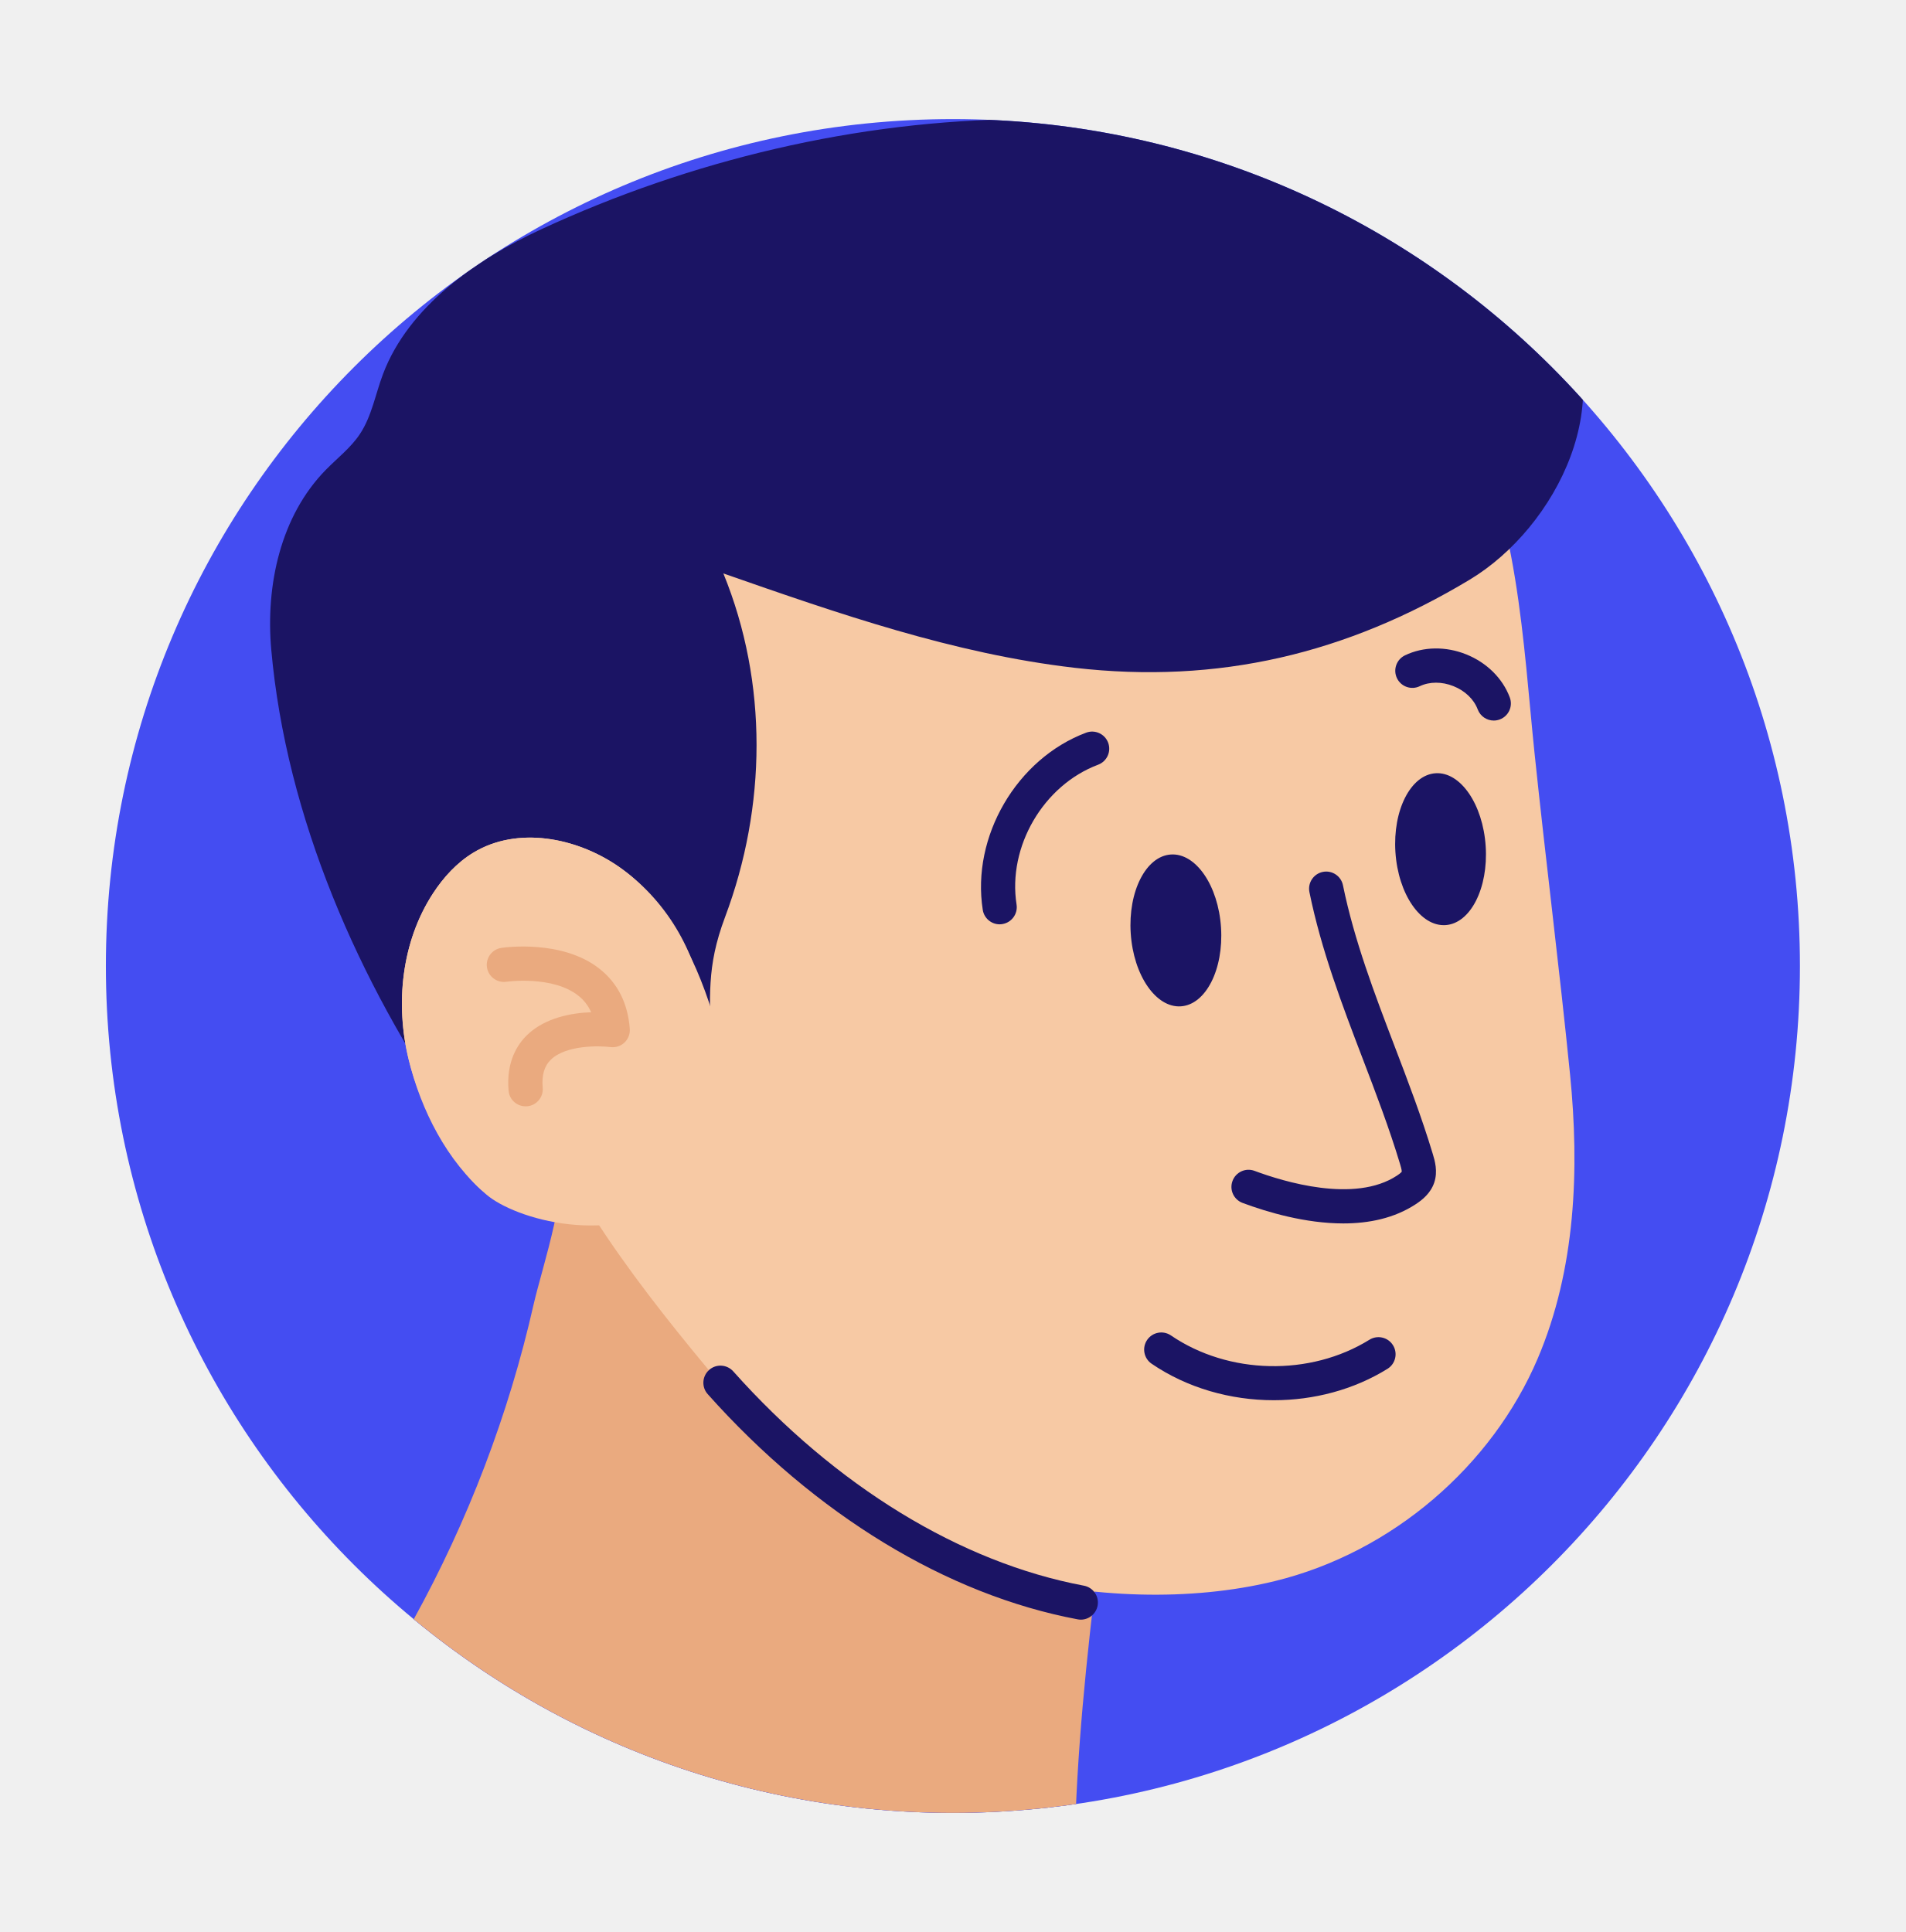
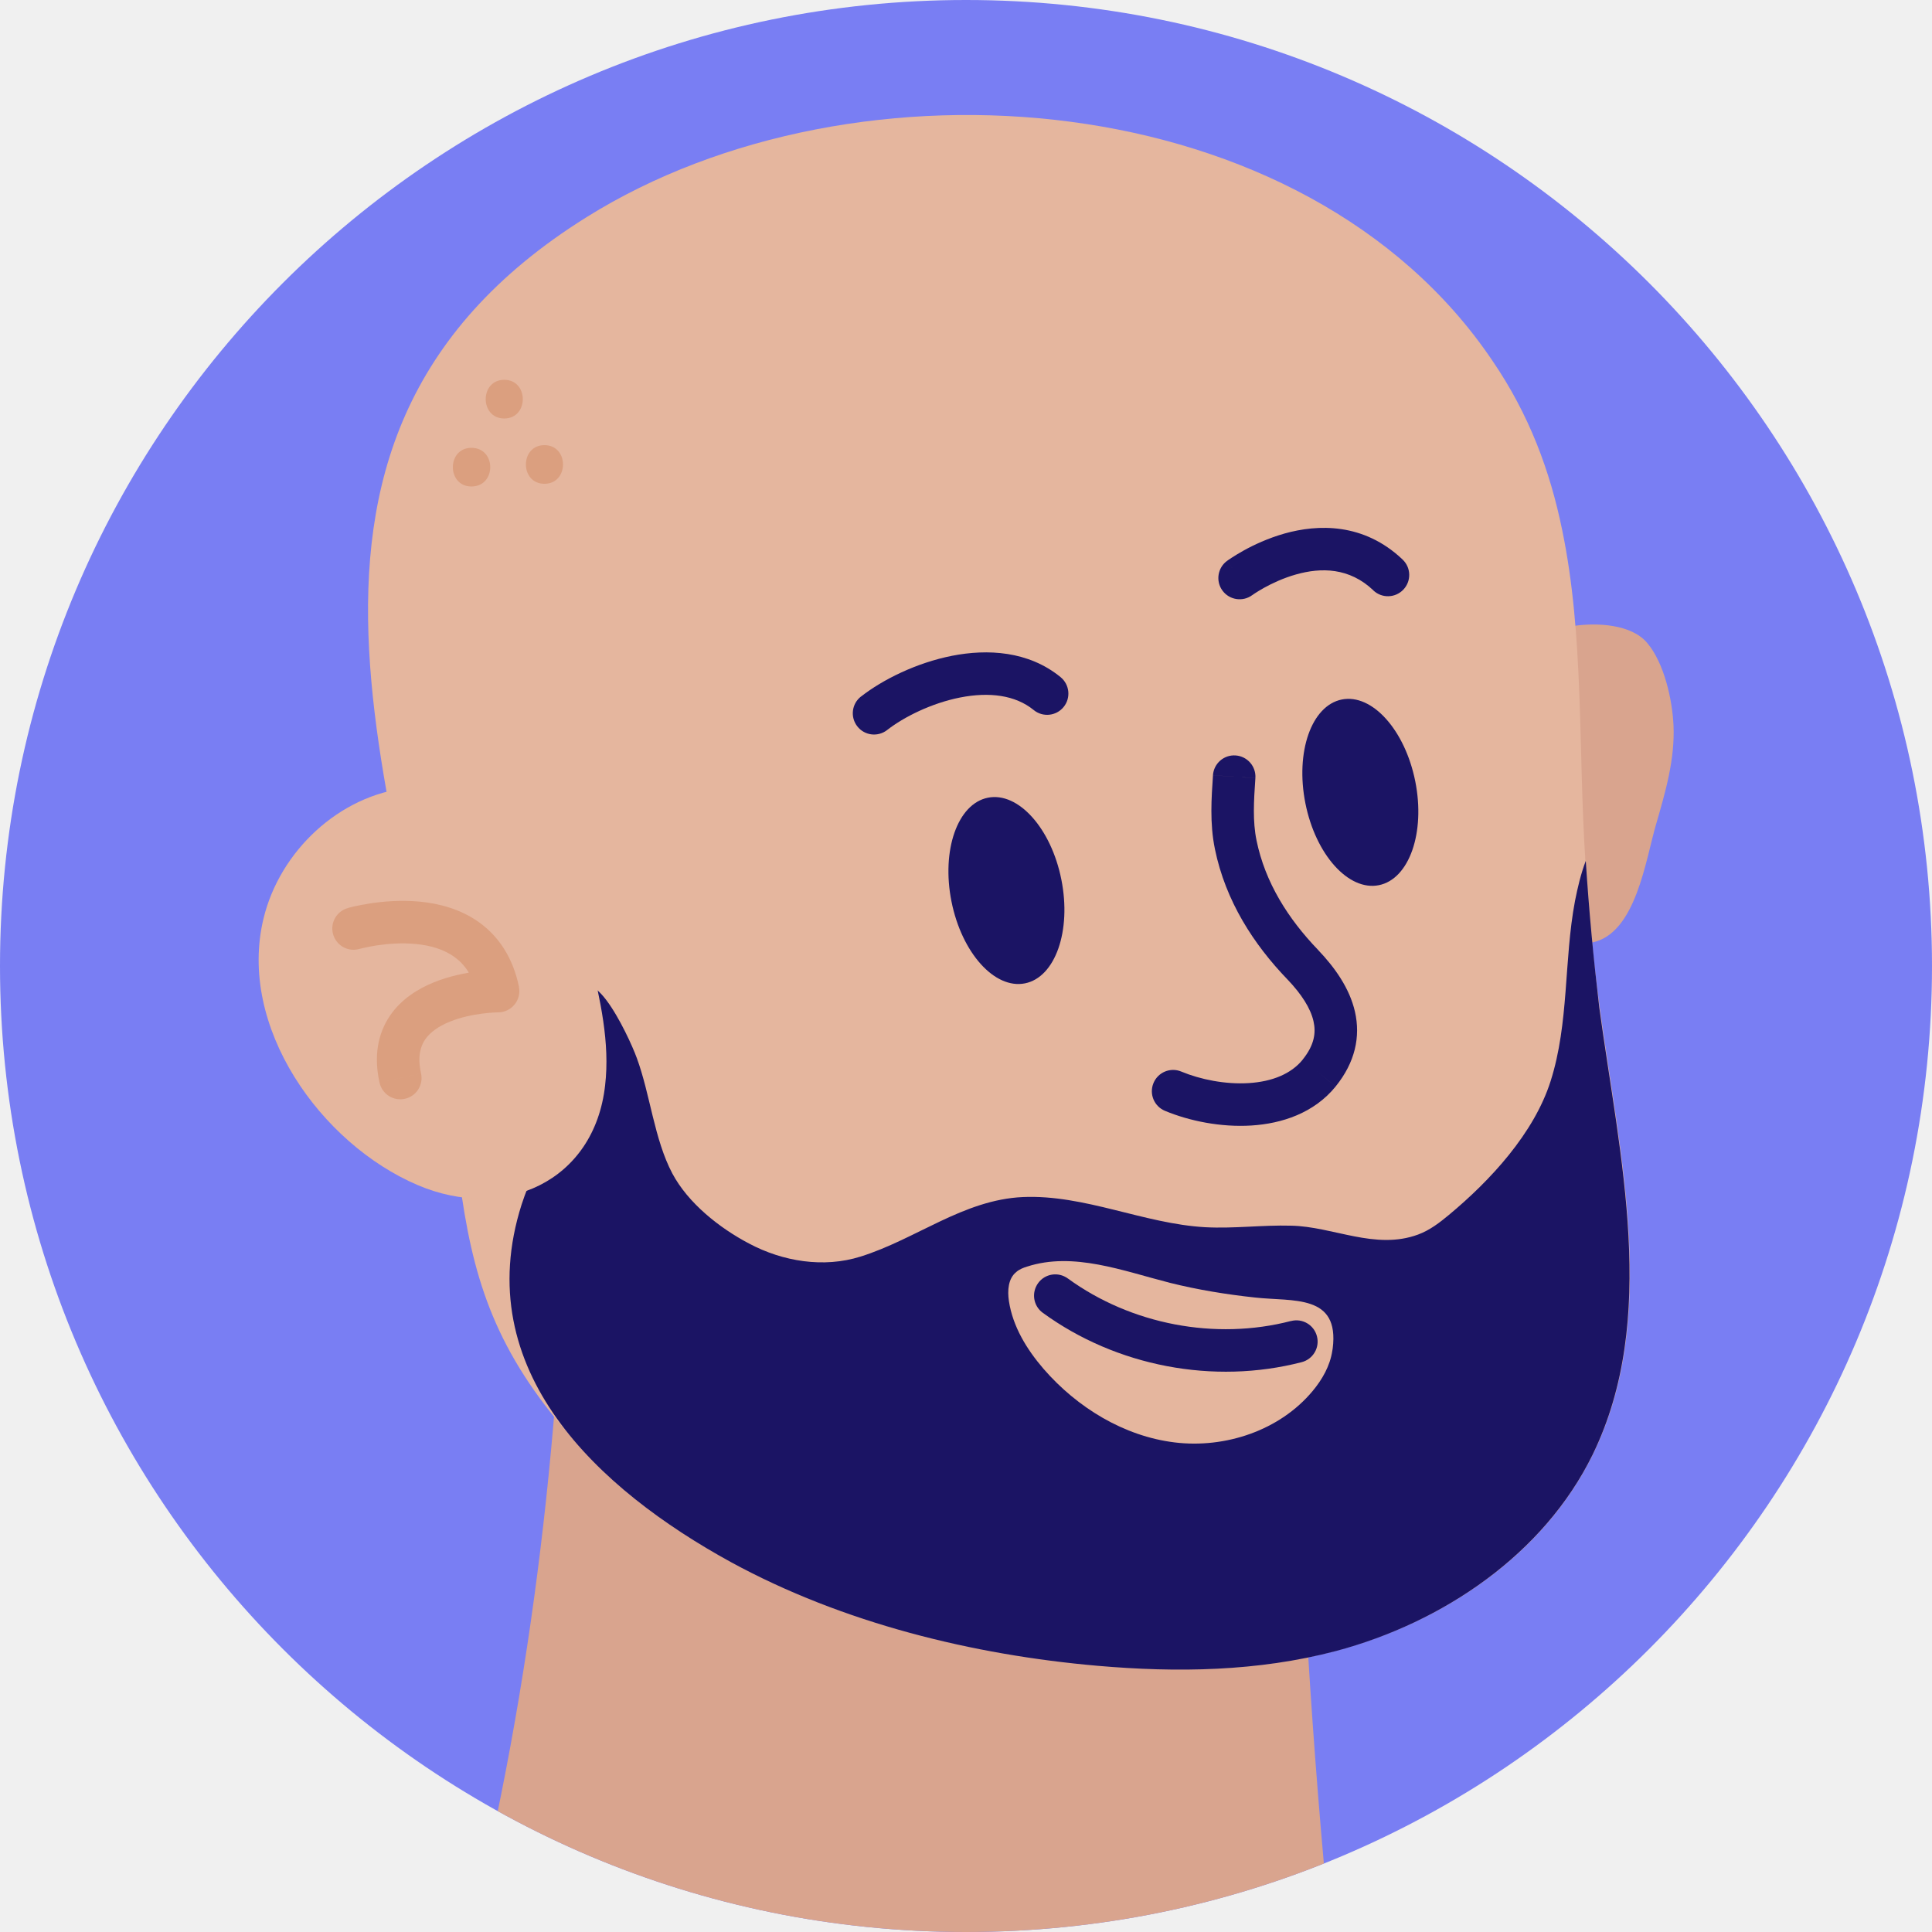
- <svg xmlns="http://www.w3.org/2000/svg" width="72" height="73" viewBox="0 0 72 73" fill="none">
-   <g clip-path="url(#clip0_15574_16417)">
-     <path d="M68 4.501H4V68.5H68V4.501Z" fill="#444DF2" />
-     <path d="M41.651 57.71C41.207 61.275 40.781 64.897 40.639 68.5H10.768C11.161 67.897 11.627 67.26 12.149 66.565C14.713 63.159 16.79 59.388 18.309 55.405C19.068 53.414 19.689 51.369 20.159 49.29C20.487 47.848 21.58 44.716 21.09 43.294C21.37 44.108 21.765 44.86 22.25 45.555C23.785 47.753 26.218 49.354 28.748 50.365C32.077 51.695 35.669 52.209 39.114 53.198C39.835 53.405 40.585 53.656 41.088 54.213C41.905 55.119 41.803 56.499 41.651 57.71Z" fill="#444DF2" />
-     <path d="M41.651 57.71C41.207 61.275 40.781 64.897 40.639 68.5H10.768C11.161 67.897 11.627 67.26 12.149 66.565C14.713 63.159 16.79 59.388 18.309 55.405C19.068 53.414 19.689 51.369 20.159 49.29C20.487 47.848 21.58 44.716 21.09 43.294C21.37 44.108 21.765 44.86 22.25 45.555C23.785 47.753 26.218 49.354 28.748 50.365C32.077 51.695 35.669 52.209 39.114 53.198C39.835 53.405 40.585 53.656 41.088 54.213C41.905 55.119 41.803 56.499 41.651 57.71Z" fill="#EAAA7F" />
-     <path d="M17.551 27.801C17.511 25 17.807 22.164 19.102 19.649C21.321 15.331 26.19 12.655 31.137 11.718C36.086 10.781 41.174 11.329 46.157 11.918C49.151 12.272 53.615 12.812 55.222 15.555C57.345 19.178 57.551 24.406 57.974 28.46C58.396 32.514 58.912 36.557 59.317 40.613C59.671 44.17 59.534 47.946 58.095 51.328C56.376 55.37 52.613 58.657 48.151 59.744C41.804 61.289 33.135 59.278 29.051 54.461C26.052 50.925 22.691 47.069 20.705 42.92C18.664 38.652 17.833 33.927 17.6 29.25C17.576 28.768 17.558 28.285 17.551 27.801Z" fill="#F7C9A4" />
-     <path d="M22.113 45.111C21.203 45.214 20.31 45.127 19.492 44.702C18.491 44.182 17.793 43.236 17.152 42.309C13.559 37.124 10.813 30.887 10.248 24.546C10.031 22.115 10.598 19.5 12.306 17.756C12.741 17.311 13.245 16.926 13.591 16.409C14.047 15.728 14.182 14.89 14.474 14.123C15.435 11.592 17.983 9.806 20.438 8.668C31.734 3.433 45.659 2.647 56.306 9.102C57.209 9.65 58.103 10.519 58.727 11.37C61.352 14.947 58.793 19.938 55.522 21.904C50.87 24.702 46.026 25.859 40.595 25.232C36.036 24.704 31.661 23.181 27.328 21.667C29.021 25.808 28.957 30.484 27.393 34.649C26.667 36.583 26.847 37.637 26.827 39.653C26.816 40.827 26.862 43.59 25.481 44.138C24.409 44.563 23.248 44.984 22.113 45.111Z" fill="#1B1464" />
-     <path d="M23.377 32.748C26.807 35.127 27.864 41.064 27.951 44.952C27.955 45.134 27.958 45.324 28.038 45.487C28.298 46.024 24.636 46.211 24.339 46.213C22.894 46.227 21.448 46.075 20.037 45.758C18.506 45.413 18.04 45.01 17.13 43.693C16.366 42.587 15.768 41.361 15.446 40.054C14.922 37.933 15.169 35.578 16.363 33.75C16.759 33.145 17.259 32.597 17.877 32.221C19.541 31.208 21.775 31.637 23.377 32.748Z" fill="#F7C9A4" />
-     <path d="M26.026 45.21C23.088 47.208 19.428 46.028 18.39 45.148C16.878 43.867 15.913 41.956 15.444 40.055C14.921 37.934 15.168 35.579 16.362 33.751C16.758 33.146 17.258 32.598 17.875 32.222C19.539 31.208 21.774 31.638 23.377 32.748C25.126 33.961 26.324 35.939 26.59 38.052" fill="#F7C9A4" />
-     <path d="M44.612 38.024C45.553 37.962 46.233 36.628 46.129 35.044C46.025 33.459 45.177 32.225 44.235 32.287C43.293 32.348 42.614 33.683 42.718 35.267C42.822 36.852 43.67 38.086 44.612 38.024Z" fill="#1B1464" />
-     <path d="M54.611 34.955C55.553 34.893 56.232 33.558 56.128 31.974C56.024 30.39 55.176 29.155 54.234 29.217C53.293 29.279 52.614 30.613 52.718 32.198C52.822 33.782 53.669 35.016 54.611 34.955Z" fill="#1B1464" />
-     <path d="M50.748 46.227C49.317 46.227 47.886 45.803 46.943 45.452C46.608 45.326 46.438 44.955 46.564 44.62C46.689 44.285 47.062 44.115 47.396 44.241C48.481 44.646 51.179 45.476 52.778 44.419C52.906 44.334 52.946 44.288 52.957 44.271C52.961 44.21 52.913 44.047 52.891 43.976C52.484 42.623 51.969 41.278 51.472 39.977C50.707 37.974 49.916 35.902 49.469 33.708C49.398 33.358 49.624 33.017 49.974 32.945C50.323 32.873 50.665 33.1 50.736 33.449C51.163 35.539 51.935 37.56 52.681 39.516C53.187 40.839 53.709 42.207 54.13 43.603C54.204 43.848 54.327 44.256 54.185 44.681C54.048 45.092 53.724 45.343 53.492 45.496C52.677 46.034 51.713 46.227 50.748 46.227Z" fill="#1B1464" />
-     <path d="M37.765 34.925C37.453 34.925 37.178 34.697 37.128 34.379C36.694 31.61 38.409 28.669 41.033 27.684C41.367 27.559 41.739 27.728 41.865 28.062C41.99 28.396 41.821 28.768 41.487 28.894C39.416 29.671 38.062 31.993 38.405 34.178C38.46 34.529 38.219 34.861 37.866 34.916C37.832 34.922 37.798 34.925 37.765 34.925Z" fill="#1B1464" />
-     <path d="M56.433 27.226C56.172 27.226 55.926 27.066 55.828 26.808C55.684 26.422 55.349 26.101 54.911 25.926C54.473 25.75 54.008 25.752 53.637 25.928C53.316 26.083 52.929 25.946 52.776 25.625C52.621 25.303 52.758 24.917 53.079 24.762C53.775 24.428 54.619 24.415 55.392 24.725C56.165 25.035 56.766 25.627 57.038 26.351C57.164 26.685 56.996 27.057 56.662 27.184C56.586 27.212 56.508 27.226 56.433 27.226Z" fill="#1B1464" />
-     <path d="M48.123 52.907C46.488 52.907 44.852 52.445 43.507 51.528C43.213 51.327 43.136 50.925 43.338 50.629C43.539 50.335 43.941 50.258 44.237 50.459C46.413 51.944 49.498 52.011 51.737 50.621C52.041 50.433 52.439 50.527 52.627 50.83C52.815 51.133 52.722 51.531 52.419 51.72C51.141 52.513 49.632 52.907 48.123 52.907Z" fill="#1B1464" />
-     <path d="M40.832 61.198C40.792 61.198 40.753 61.194 40.712 61.186C35.765 60.256 30.801 57.234 26.737 52.677C26.499 52.411 26.523 52.002 26.789 51.764C27.055 51.526 27.464 51.551 27.702 51.817C31.578 56.161 36.283 59.038 40.951 59.915C41.302 59.982 41.532 60.319 41.467 60.669C41.408 60.981 41.137 61.198 40.832 61.198Z" fill="#1B1464" />
-     <path d="M19.857 41.802C19.525 41.802 19.242 41.549 19.214 41.212C19.119 40.117 19.547 39.459 19.923 39.099C20.608 38.445 21.608 38.273 22.333 38.247C22.224 38 22.066 37.794 21.855 37.626C20.882 36.849 19.147 37.092 19.131 37.095C18.779 37.146 18.45 36.903 18.397 36.551C18.345 36.199 18.587 35.87 18.939 35.816C19.032 35.802 21.239 35.483 22.657 36.611C23.337 37.151 23.72 37.913 23.793 38.873C23.808 39.067 23.734 39.258 23.593 39.392C23.451 39.527 23.256 39.588 23.063 39.564C22.633 39.509 21.389 39.484 20.815 40.035C20.563 40.277 20.461 40.625 20.503 41.1C20.534 41.456 20.271 41.769 19.915 41.8C19.895 41.801 19.876 41.802 19.857 41.802Z" fill="#EAAA7F" />
+ <svg xmlns="http://www.w3.org/2000/svg" width="64" height="64" viewBox="0 0 64 64" fill="none">
+   <g clip-path="url(#clip0_18055_16236)">
+     <path d="M64 0H0V64H64V0Z" fill="#797EF3" />
+     <path d="M49.28 29.235C48.883 28.237 48.845 27.123 48.806 26.048C48.768 24.742 48.973 23.36 49.638 22.323C50.15 21.517 50.957 20.915 52.122 20.736C52.89 20.621 54.042 20.672 54.566 21.299C55.13 21.965 55.398 23.181 55.437 24.026C55.488 25.152 55.168 26.24 54.861 27.302C54.515 28.467 54.195 30.925 52.749 31.219C51.226 31.552 49.818 30.617 49.28 29.235Z" fill="#D9A48E" />
+     <path d="M44.07 64H15.59C15.693 63.565 15.795 63.13 15.898 62.694C17.933 53.965 18.726 45.504 18.841 36.352C26.048 39.014 33.626 37.875 41.062 37.76C43.827 37.722 42.906 40.858 42.931 43.789C42.969 47.45 43.11 51.098 43.328 54.733C43.52 57.831 43.763 60.928 44.07 64Z" fill="#D9A48E" />
+     <path d="M51.75 17.562C52.48 21.082 52.275 24.794 52.518 28.518C52.621 30.144 52.774 31.757 52.992 33.37C53.67 38.336 54.963 43.661 52.774 48.166C51.161 51.482 47.834 53.734 44.262 54.682C41.677 55.373 39.014 55.398 36.365 55.168C32.256 54.81 27.942 53.773 24.23 51.738C21.952 50.496 19.904 48.87 18.265 46.822C16.115 44.109 15.526 41.728 15.142 38.438C13.85 27.392 7.232 14.81 19.43 7.194C28.378 1.6 43.251 2.778 49.434 11.943C50.662 13.735 51.353 15.616 51.75 17.562Z" fill="#E5B69E" />
+     <path d="M33.953 32.575C34.958 32.375 35.498 30.835 35.159 29.137C34.821 27.439 33.731 26.224 32.726 26.425C31.72 26.625 31.18 28.165 31.519 29.863C31.858 31.562 32.947 32.776 33.953 32.575Z" fill="#1B1464" />
+     <path d="M45.676 29.323C46.681 29.123 47.222 27.583 46.883 25.885C46.544 24.186 45.455 22.972 44.449 23.172C43.444 23.373 42.904 24.912 43.243 26.611C43.581 28.309 44.671 29.524 45.676 29.323Z" fill="#1B1464" />
+     <path d="M29.386 24.184C29.942 23.75 30.856 23.293 31.808 23.105C32.766 22.917 33.632 23.022 34.243 23.521L35.133 22.431C34.067 21.56 32.707 21.494 31.537 21.724C30.362 21.956 29.245 22.509 28.521 23.075L29.386 24.184ZM34.243 23.521C34.543 23.767 34.988 23.722 35.233 23.421C35.479 23.121 35.434 22.677 35.133 22.431L34.243 23.521ZM28.521 23.073C28.214 23.313 28.16 23.754 28.399 24.061C28.639 24.369 29.08 24.422 29.388 24.183L28.521 23.073Z" fill="#1B1464" />
+     <path d="M41.062 19.149C41.48 19.716 41.48 19.716 41.48 19.716C41.48 19.716 41.481 19.715 41.482 19.715C41.485 19.712 41.49 19.708 41.499 19.703C41.514 19.692 41.54 19.675 41.574 19.652C41.644 19.607 41.747 19.542 41.879 19.469C42.145 19.322 42.513 19.148 42.93 19.03C43.764 18.794 44.698 18.799 45.494 19.556L46.464 18.536C45.172 17.308 43.649 17.364 42.547 17.675C41.997 17.832 41.527 18.054 41.198 18.237C41.032 18.33 40.898 18.412 40.805 18.473C40.758 18.504 40.721 18.529 40.694 18.547C40.681 18.556 40.669 18.564 40.662 18.57C40.658 18.573 40.654 18.575 40.651 18.578C40.65 18.579 40.649 18.579 40.648 18.58L40.646 18.582C40.645 18.582 40.645 18.582 41.062 19.149ZM45.492 19.557C45.774 19.825 46.219 19.814 46.488 19.532C46.756 19.25 46.746 18.804 46.463 18.536L45.492 19.557ZM40.645 18.582C40.333 18.812 40.266 19.254 40.497 19.566C40.727 19.878 41.169 19.945 41.481 19.715L40.645 18.582Z" fill="#1B1464" />
+     <path d="M34.542 43.487C36.978 45.262 40.202 45.879 43.121 45.123L42.767 43.759C40.259 44.411 37.467 43.876 35.371 42.349L34.542 43.487ZM43.121 45.123C43.497 45.025 43.724 44.641 43.625 44.265C43.528 43.889 43.144 43.662 42.767 43.761L43.121 45.123ZM35.371 42.35C35.058 42.121 34.616 42.19 34.389 42.505C34.161 42.82 34.228 43.26 34.543 43.488L35.371 42.35Z" fill="#1B1464" />
+     <path d="M41.624 27.839C41.494 27.206 41.533 26.549 41.586 25.777L40.182 25.682C40.132 26.421 40.069 27.273 40.246 28.126L41.624 27.839ZM43.669 31.473C42.67 30.437 41.91 29.234 41.624 27.84L40.245 28.123C40.599 29.851 41.53 31.285 42.655 32.452L43.669 31.473ZM44.246 35.989C44.891 35.192 45.073 34.343 44.885 33.516C44.707 32.734 44.214 32.046 43.671 31.477L42.651 32.447C43.119 32.938 43.415 33.404 43.511 33.828C43.598 34.207 43.543 34.619 43.151 35.102L44.246 35.989ZM38.591 36.798C39.404 37.136 40.446 37.347 41.454 37.284C42.46 37.221 43.529 36.874 44.246 35.99L43.153 35.103C42.77 35.575 42.142 35.83 41.366 35.879C40.593 35.927 39.766 35.761 39.131 35.497L38.591 36.798ZM41.586 25.776C41.613 25.388 41.32 25.052 40.931 25.025C40.543 24.998 40.207 25.292 40.181 25.681L41.586 25.776ZM40.934 27.981L41.624 27.84V27.839L40.934 27.981ZM43.162 31.962L43.671 31.477C43.67 31.475 43.669 31.474 43.667 31.473L43.162 31.962ZM39.131 35.497C38.773 35.347 38.36 35.518 38.211 35.877C38.061 36.236 38.231 36.648 38.591 36.798L39.131 35.497Z" fill="#1B1464" />
+     <path d="M44.147 44.672C44.147 44.697 44.134 44.723 44.134 44.749C44.058 45.248 43.802 45.696 43.482 46.08C42.394 47.386 40.589 47.987 38.912 47.782C37.235 47.578 35.686 46.63 34.573 45.35C34.01 44.697 33.549 43.942 33.421 43.097C33.37 42.752 33.395 42.355 33.664 42.138C33.766 42.048 33.894 41.997 34.022 41.958C35.558 41.459 37.197 42.099 38.758 42.496C39.68 42.726 40.627 42.88 41.574 42.982C42.829 43.123 44.378 42.854 44.147 44.672ZM52.531 28.518C52.365 28.953 52.262 29.401 52.173 29.849C51.802 31.821 51.981 33.882 51.366 35.814C50.816 37.542 49.37 39.104 48 40.243C47.693 40.499 47.36 40.755 46.976 40.896C45.555 41.421 44.16 40.627 42.765 40.602C41.818 40.576 40.87 40.704 39.923 40.653C37.888 40.538 35.93 39.565 33.882 39.654C31.91 39.744 30.349 41.05 28.506 41.626C27.29 42.01 25.933 41.792 24.806 41.19C23.834 40.678 22.797 39.859 22.272 38.873C21.67 37.734 21.542 36.262 21.094 35.046C20.826 34.304 19.366 31.206 19.021 33.472C18.803 34.867 18.739 36.237 18.227 37.581C17.933 38.361 17.536 39.104 17.28 39.898C15.526 45.401 19.827 49.344 24.218 51.75C27.93 53.773 32.243 54.822 36.352 55.181C38.989 55.411 41.664 55.373 44.25 54.694C47.808 53.747 51.149 51.481 52.762 48.179C54.95 43.673 53.658 38.349 52.979 33.382C52.787 31.757 52.634 30.144 52.531 28.518Z" fill="#1B1464" />
+     <path d="M17.229 27.264C16.294 26.406 15.078 25.92 13.517 26.099C11.238 26.342 9.267 28.198 8.73 30.426C7.859 34.01 10.624 37.888 13.837 39.258C16.691 40.474 19.686 39.155 20.045 35.955C20.211 34.534 19.878 33.114 19.558 31.731C19.174 30.054 18.432 28.352 17.229 27.264Z" fill="#E5B69E" />
+     <path d="M16.499 32.832C16.499 32.128 16.499 32.128 16.499 32.128C16.499 32.128 16.499 32.128 16.498 32.128H16.497C16.495 32.128 16.494 32.128 16.493 32.128C16.489 32.128 16.485 32.128 16.48 32.128C16.47 32.128 16.456 32.128 16.439 32.129C16.404 32.131 16.356 32.132 16.297 32.135C16.178 32.141 16.011 32.154 15.816 32.178C15.428 32.228 14.898 32.328 14.377 32.539C13.86 32.748 13.295 33.088 12.914 33.653C12.517 34.24 12.377 34.983 12.573 35.864L13.948 35.559C13.824 35 13.93 34.664 14.08 34.44C14.246 34.194 14.53 33.994 14.904 33.843C15.273 33.694 15.672 33.614 15.992 33.575C16.15 33.554 16.282 33.545 16.371 33.54C16.416 33.537 16.451 33.536 16.474 33.536C16.485 33.536 16.493 33.536 16.497 33.536C16.499 33.536 16.5 33.536 16.5 33.536C16.499 33.536 16.499 33.536 16.499 32.832ZM11.712 30.759C11.908 31.434 11.908 31.434 11.908 31.434C11.908 31.434 11.91 31.434 11.913 31.433C11.918 31.432 11.926 31.429 11.938 31.427C11.963 31.42 12 31.411 12.05 31.4C12.15 31.377 12.296 31.347 12.473 31.319C12.835 31.264 13.306 31.224 13.784 31.272C14.265 31.319 14.708 31.451 15.055 31.702C15.386 31.94 15.676 32.321 15.813 32.975L17.192 32.689C16.988 31.711 16.512 31.017 15.881 30.56C15.267 30.116 14.556 29.933 13.924 29.87C13.29 29.807 12.692 29.861 12.261 29.927C12.043 29.96 11.863 29.997 11.735 30.026C11.671 30.042 11.62 30.055 11.583 30.063C11.565 30.069 11.549 30.072 11.539 30.075C11.534 30.076 11.529 30.078 11.526 30.079C11.525 30.079 11.524 30.08 11.523 30.08H11.521C11.521 30.08 11.521 30.08 11.52 30.08C11.516 30.083 11.516 30.083 11.712 30.759ZM12.573 35.864C12.658 36.245 13.034 36.483 13.413 36.399C13.792 36.316 14.031 35.939 13.948 35.56L12.573 35.864ZM16.499 32.832V33.536C16.712 33.536 16.911 33.44 17.046 33.276C17.179 33.112 17.233 32.896 17.189 32.689L16.499 32.832ZM11.516 30.083C11.142 30.191 10.927 30.582 11.036 30.954C11.145 31.328 11.535 31.543 11.908 31.434L11.516 30.083Z" fill="#DB9F7F" />
+     <path d="M15.616 14.835C14.797 14.835 14.797 16.115 15.616 16.115C16.448 16.115 16.448 14.835 15.616 14.835Z" fill="#DB9F7F" />
+     <path d="M16.704 12.582C15.885 12.582 15.885 13.863 16.704 13.863C17.523 13.863 17.523 12.582 16.704 12.582Z" fill="#DB9F7F" />
+     <path d="M18.035 14.746C17.216 14.746 17.216 16.026 18.035 16.026C18.855 16.026 18.855 14.746 18.035 14.746Z" fill="#DB9F7F" />
  </g>
  <defs>
-     <clipPath id="clip0_15574_16417">
-       <rect x="4" y="4.5" width="64" height="64" rx="32" fill="white" />
+     <clipPath id="clip0_18055_16236">
+       <rect width="64" height="64" rx="32" fill="white" />
    </clipPath>
  </defs>
</svg>
